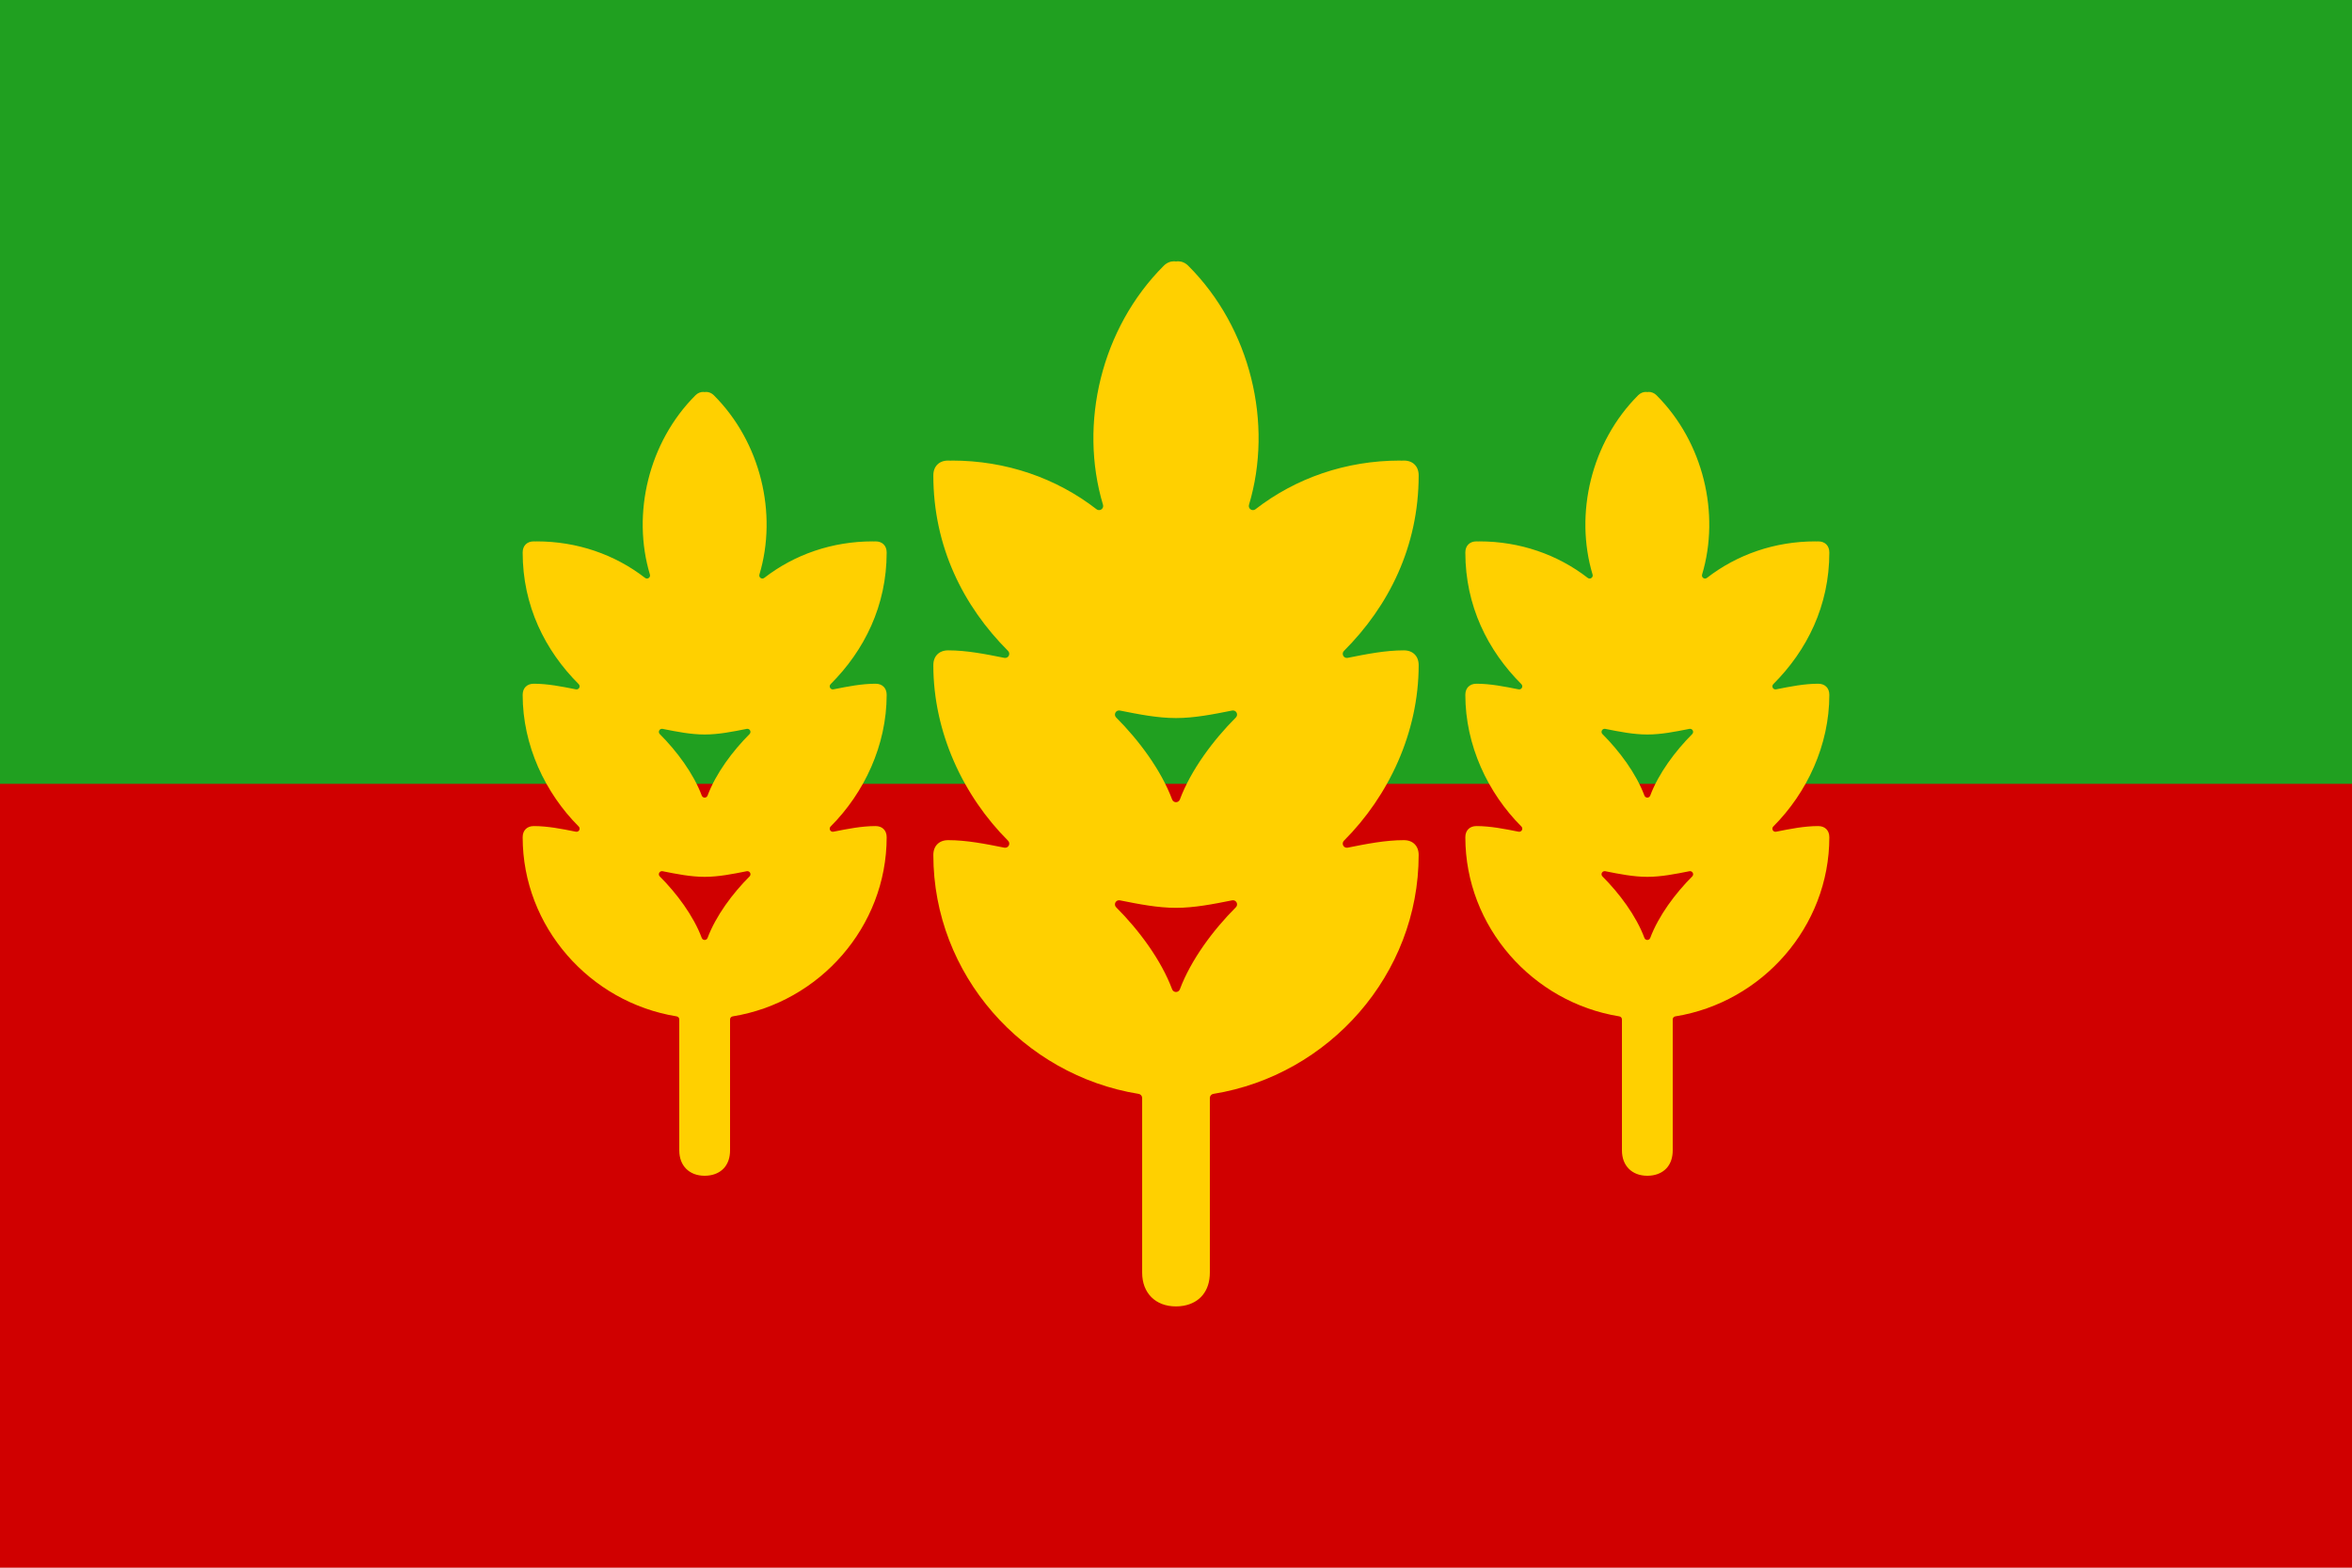
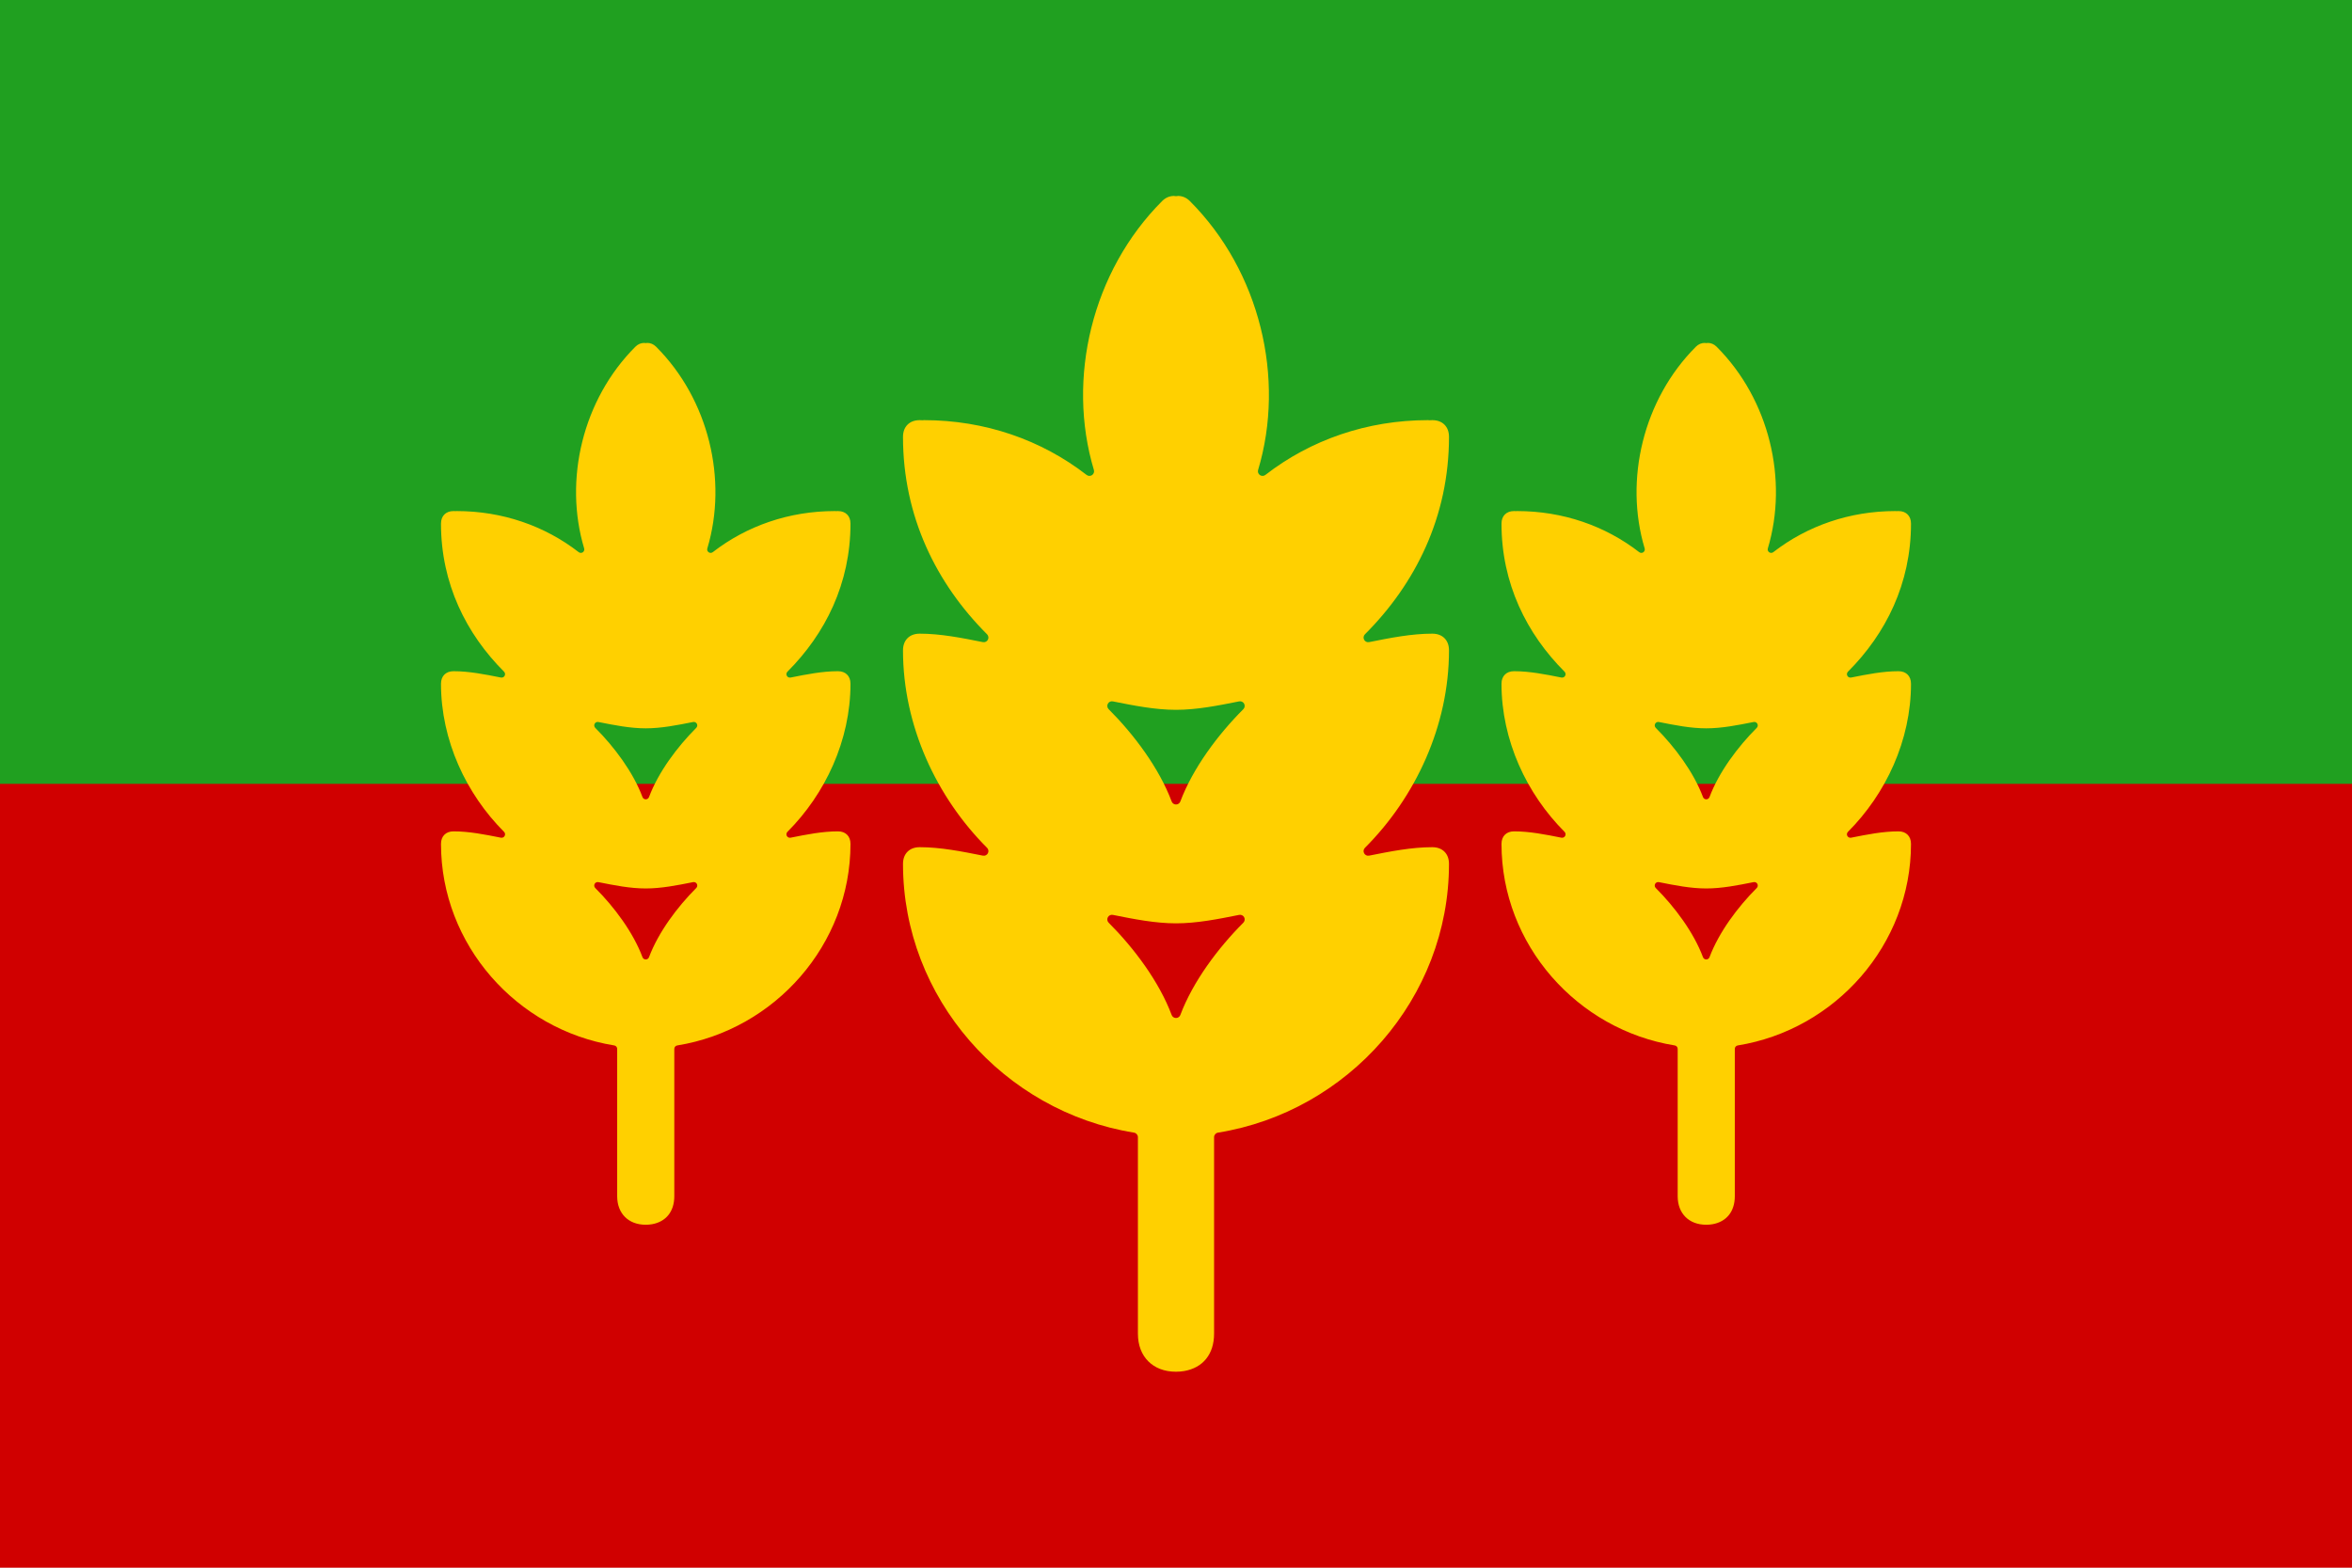
<svg xmlns="http://www.w3.org/2000/svg" xml:space="preserve" id="svg1" width="4608" height="3072" version="1.1" viewBox="0 0 1219.2 812.8">
  <defs id="defs1">
    <style id="style1">.cls-1{fill:#0283c0}.cls-2{fill:#fff}.cls-3{fill:#ef483f}</style>
  </defs>
  <path id="rect1" d="M 0 0 L 0 812.8 L 1219.2 812.8 L 1219.2 0 L 0 0 z" style="fill:#d00000;fill-rule:evenodd;stroke:none;stroke-width:8.467;stroke-linecap:round;stroke-linejoin:round;fill-opacity:1" />
  <path id="path1" d="M 1219.2,0 V 406.4 H 0 V 0 Z" style="fill:#20a020;fill-opacity:1;fill-rule:evenodd;stroke:none;stroke-width:8.467;stroke-linecap:round;stroke-linejoin:round" />
-   <path id="path3" d="M 608.623 137.584 C 606.747 137.584 604.863 138.314 603.285 139.893 C 571.139 172.039 559.526 221.082 572.06 262.867 A 2.117 2.117 0 0 1 568.736 265.149 C 548.013 249.075 522.141 240.097 494.393 240.097 C 494.332 240.097 494.141 240.131 493.707 240.147 A 2.117 2.117 0 0 1 493.611 240.149 C 493.062 240.144 492.678 240.097 492.439 240.097 C 489.981 240.097 488.139 240.883 486.858 242.164 C 485.577 243.445 484.793 245.288 484.793 247.746 C 484.793 284.253 500.127 314.924 523.226 338.023 A 2.117 2.117 0 0 1 521.314 341.596 C 511.551 339.643 501.92 337.732 492.439 337.732 C 489.981 337.732 488.139 338.516 486.858 339.797 C 485.577 341.077 484.793 342.92 484.793 345.379 C 484.793 379.899 500.169 412.6 523.226 435.658 A 2.117 2.117 0 0 1 521.314 439.231 C 511.551 437.278 501.92 435.365 492.439 435.365 C 489.981 435.365 488.139 436.15 486.858 437.431 C 485.577 438.712 484.793 440.555 484.793 443.014 C 484.793 504.44 530.89 556.295 590.41 565.895 A 2.117 2.117 0 0 1 592.189 567.984 L 592.189 657.807 C 592.189 663.195 593.95 667.477 596.94 670.467 C 599.929 673.456 604.212 675.217 609.599 675.217 C 610.946 675.217 612.226 675.104 613.433 674.891 C 621.883 673.394 627.01 667.235 627.01 657.807 L 627.01 567.984 A 2.117 2.117 0 0 1 628.789 565.895 C 688.309 556.295 734.406 504.44 734.406 443.014 C 734.406 440.555 733.623 438.712 732.342 437.431 C 731.061 436.15 729.218 435.365 726.76 435.365 C 717.279 435.365 707.648 437.278 697.885 439.231 A 2.117 2.117 0 0 1 695.973 435.658 C 719.03 412.6 734.406 379.899 734.406 345.379 C 734.406 342.92 733.623 341.077 732.342 339.797 C 731.061 338.516 729.218 337.732 726.76 337.732 C 717.279 337.732 707.648 339.643 697.885 341.596 A 2.117 2.117 0 0 1 695.973 338.023 C 719.072 314.924 734.406 284.253 734.406 247.746 C 734.406 245.288 733.623 243.445 732.342 242.164 C 731.061 240.883 729.218 240.097 726.76 240.097 C 726.521 240.097 726.137 240.144 725.588 240.149 A 2.117 2.117 0 0 1 725.494 240.147 C 725.06 240.131 724.869 240.097 724.808 240.097 C 697.06 240.097 671.187 249.075 650.463 265.149 A 2.117 2.117 0 0 1 647.139 262.867 C 659.673 221.082 648.06 172.039 615.914 139.893 C 614.336 138.314 612.452 137.584 610.576 137.584 C 610.522 137.584 610.273 137.621 609.826 137.669 A 2.117 2.117 0 0 1 609.373 137.669 C 608.927 137.621 608.677 137.584 608.623 137.584 z M 366.451 204.788 C 365.044 204.788 363.631 205.336 362.448 206.52 C 338.338 230.63 329.629 267.412 339.029 298.751 A 1.588 1.588 0 0 1 336.536 300.462 C 320.993 288.406 301.59 281.673 280.778 281.673 C 280.733 281.673 280.59 281.699 280.264 281.71 A 1.588 1.588 0 0 1 280.192 281.711 C 279.78 281.707 279.493 281.673 279.314 281.673 C 277.47 281.673 276.088 282.262 275.127 283.223 C 274.166 284.184 273.579 285.565 273.579 287.409 C 273.579 314.789 285.079 337.793 302.404 355.117 A 1.588 1.588 0 0 1 300.97 357.796 C 293.647 356.332 286.424 354.899 279.314 354.899 C 277.47 354.899 276.088 355.487 275.127 356.447 C 274.167 357.408 273.579 358.79 273.579 360.634 C 273.579 386.524 285.11 411.05 302.404 428.343 A 1.588 1.588 0 0 1 300.97 431.023 C 293.647 429.558 286.424 428.123 279.314 428.123 C 277.47 428.123 276.088 428.713 275.127 429.673 C 274.166 430.634 273.579 432.016 273.579 433.86 C 273.579 479.93 308.152 518.821 352.791 526.021 A 1.588 1.588 0 0 1 354.126 527.588 L 354.126 594.955 C 354.126 598.996 355.446 602.207 357.688 604.45 C 359.931 606.692 363.143 608.012 367.184 608.012 C 368.194 608.012 369.154 607.928 370.059 607.768 C 376.396 606.645 380.241 602.026 380.241 594.955 L 380.241 527.588 A 1.588 1.588 0 0 1 381.576 526.021 C 426.216 518.821 460.789 479.93 460.789 433.86 C 460.789 432.016 460.201 430.634 459.241 429.673 C 458.28 428.713 456.898 428.123 455.054 428.123 C 447.943 428.123 440.72 429.558 433.398 431.023 A 1.588 1.588 0 0 1 431.964 428.343 C 449.257 411.05 460.789 386.524 460.789 360.634 C 460.789 358.79 460.201 357.408 459.241 356.447 C 458.28 355.487 456.898 354.899 455.054 354.899 C 447.943 354.899 440.72 356.332 433.398 357.796 A 1.588 1.588 0 0 1 431.964 355.117 C 449.288 337.793 460.789 314.789 460.789 287.409 C 460.789 285.565 460.201 284.184 459.241 283.223 C 458.28 282.262 456.898 281.673 455.054 281.673 C 454.875 281.673 454.587 281.708 454.175 281.711 A 1.588 1.588 0 0 1 454.105 281.71 C 453.779 281.699 453.636 281.673 453.59 281.673 C 432.779 281.673 413.374 288.406 397.831 300.462 A 1.588 1.588 0 0 1 395.338 298.751 C 404.739 267.412 396.029 230.63 371.919 206.52 C 370.735 205.336 369.323 204.788 367.916 204.788 C 367.875 204.788 367.689 204.816 367.354 204.853 A 1.588 1.588 0 0 1 367.014 204.853 C 366.679 204.816 366.492 204.788 366.451 204.788 z M 851.283 204.788 C 849.875 204.788 848.463 205.336 847.279 206.52 C 823.17 230.63 814.461 267.412 823.861 298.751 A 1.588 1.588 0 0 1 821.368 300.462 C 805.825 288.406 786.421 281.673 765.61 281.673 C 765.565 281.673 765.421 281.699 765.095 281.71 A 1.588 1.588 0 0 1 765.024 281.711 C 764.612 281.707 764.324 281.673 764.145 281.673 C 762.301 281.673 760.92 282.262 759.959 283.223 C 758.998 284.184 758.41 285.565 758.41 287.409 C 758.41 314.789 769.911 337.793 787.235 355.117 A 1.588 1.588 0 0 1 785.801 357.796 C 778.479 356.332 771.256 354.899 764.145 354.899 C 762.301 354.899 760.92 355.487 759.959 356.447 C 758.998 357.408 758.41 358.79 758.41 360.634 C 758.41 386.524 769.942 411.05 787.235 428.343 A 1.588 1.588 0 0 1 785.801 431.023 C 778.479 429.558 771.256 428.123 764.145 428.123 C 762.301 428.123 760.92 428.713 759.959 429.673 C 758.998 430.634 758.41 432.016 758.41 433.86 C 758.41 479.93 792.984 518.821 837.623 526.021 A 1.588 1.588 0 0 1 838.958 527.588 L 838.958 594.955 C 838.958 598.996 840.278 602.207 842.52 604.45 C 844.762 606.692 847.975 608.012 852.015 608.012 C 853.025 608.012 853.985 607.928 854.891 607.768 C 861.228 606.645 865.073 602.026 865.073 594.955 L 865.073 527.588 A 1.588 1.588 0 0 1 866.408 526.021 C 911.047 518.821 945.621 479.93 945.621 433.86 C 945.621 432.016 945.033 430.634 944.072 429.673 C 943.112 428.713 941.729 428.123 939.885 428.123 C 932.775 428.123 925.552 429.558 918.229 431.023 A 1.588 1.588 0 0 1 916.795 428.343 C 934.089 411.05 945.621 386.524 945.621 360.634 C 945.621 358.79 945.033 357.408 944.072 356.447 C 943.112 355.487 941.729 354.899 939.885 354.899 C 932.775 354.899 925.552 356.332 918.229 357.796 A 1.588 1.588 0 0 1 916.795 355.117 C 934.12 337.793 945.621 314.789 945.621 287.409 C 945.621 285.565 945.033 284.184 944.072 283.223 C 943.112 282.262 941.729 281.673 939.885 281.673 C 939.706 281.673 939.419 281.708 939.007 281.711 A 1.588 1.588 0 0 1 938.936 281.71 C 938.61 281.699 938.467 281.673 938.422 281.673 C 917.611 281.673 898.206 288.406 882.663 300.462 A 1.588 1.588 0 0 1 880.17 298.751 C 889.57 267.412 880.861 230.63 856.751 206.52 C 855.567 205.336 854.155 204.788 852.748 204.788 C 852.707 204.788 852.52 204.816 852.186 204.853 A 1.588 1.588 0 0 1 851.846 204.853 C 851.511 204.816 851.323 204.788 851.283 204.788 z M 580.725 368.688 C 590.488 370.64 600.118 372.553 609.599 372.553 C 619.08 372.553 628.711 370.64 638.474 368.688 A 2.117 2.117 0 0 1 640.387 372.26 C 637.499 375.147 634.609 378.278 631.811 381.588 C 629.012 384.898 626.306 388.388 623.783 391.992 C 621.26 395.597 618.921 399.316 616.857 403.084 C 615.826 404.968 614.861 406.864 613.978 408.764 C 613.096 410.664 612.294 412.566 611.582 414.464 A 2.117 2.117 0 0 1 607.617 414.464 C 606.193 410.668 604.407 406.852 602.344 403.084 C 600.28 399.316 597.941 395.597 595.418 391.992 C 590.372 384.783 584.587 378.035 578.813 372.26 A 2.117 2.117 0 0 1 580.725 368.688 z M 345.528 378.116 C 352.85 379.581 360.073 381.015 367.184 381.015 C 374.295 381.015 381.517 379.581 388.84 378.116 A 1.588 1.588 0 0 1 390.274 380.795 C 388.108 382.961 385.94 385.309 383.842 387.791 C 381.743 390.274 379.713 392.891 377.821 395.594 C 375.929 398.298 374.174 401.088 372.627 403.913 C 371.853 405.326 371.13 406.748 370.468 408.173 C 369.806 409.598 369.204 411.025 368.67 412.449 A 1.588 1.588 0 0 1 365.697 412.449 C 364.629 409.601 363.289 406.739 361.742 403.913 C 360.194 401.088 358.44 398.298 356.547 395.594 C 352.763 390.188 348.425 385.126 344.094 380.795 A 1.588 1.588 0 0 1 345.528 378.116 z M 830.359 378.116 C 837.681 379.581 844.905 381.015 852.015 381.015 C 859.126 381.015 866.349 379.581 873.671 378.116 A 1.588 1.588 0 0 1 875.105 380.795 C 872.94 382.961 870.772 385.309 868.673 387.791 C 866.574 390.274 864.545 392.891 862.653 395.594 C 860.761 398.298 859.006 401.088 857.458 403.913 C 856.685 405.326 855.962 406.748 855.299 408.173 C 854.637 409.598 854.036 411.025 853.502 412.449 A 1.588 1.588 0 0 1 850.528 412.449 C 849.461 409.601 848.121 406.739 846.573 403.913 C 845.026 401.088 843.271 398.298 841.379 395.594 C 837.594 390.188 833.256 385.126 828.925 380.795 A 1.588 1.588 0 0 1 830.359 378.116 z M 345.528 451.342 C 352.85 452.807 360.073 454.24 367.184 454.24 C 374.294 454.24 381.517 452.807 388.84 451.342 A 1.588 1.588 0 0 1 390.274 454.021 C 388.108 456.187 385.94 458.535 383.842 461.017 C 381.743 463.5 379.713 466.116 377.821 468.819 C 375.929 471.522 374.174 474.314 372.627 477.14 C 371.853 478.553 371.13 479.974 370.468 481.399 C 369.806 482.824 369.204 484.251 368.67 485.675 A 1.588 1.588 0 0 1 365.697 485.675 C 364.629 482.827 363.289 479.966 361.742 477.14 C 360.194 474.314 358.44 471.522 356.547 468.819 C 352.763 463.413 348.425 458.352 344.094 454.021 A 1.588 1.588 0 0 1 345.528 451.342 z M 830.359 451.342 C 837.681 452.807 844.905 454.24 852.015 454.24 C 859.126 454.24 866.349 452.807 873.671 451.342 A 1.588 1.588 0 0 1 875.105 454.021 C 872.94 456.187 870.772 458.535 868.673 461.017 C 866.574 463.5 864.545 466.116 862.653 468.819 C 860.761 471.522 859.006 474.314 857.458 477.14 C 856.685 478.553 855.962 479.974 855.299 481.399 C 854.637 482.824 854.036 484.251 853.502 485.675 A 1.588 1.588 0 0 1 850.528 485.675 C 849.461 482.827 848.121 479.966 846.573 477.14 C 845.026 474.314 843.271 471.522 841.379 468.819 C 837.594 463.413 833.256 458.352 828.925 454.021 A 1.588 1.588 0 0 1 830.359 451.342 z M 580.725 466.323 C 590.488 468.275 600.118 470.186 609.599 470.186 C 619.08 470.186 628.711 468.275 638.474 466.323 A 2.117 2.117 0 0 1 640.387 469.894 C 637.5 472.782 634.609 475.912 631.811 479.222 C 629.012 482.532 626.306 486.021 623.783 489.625 C 621.26 493.229 618.921 496.951 616.857 500.719 C 615.826 502.603 614.861 504.499 613.978 506.398 C 613.096 508.298 612.294 510.201 611.582 512.099 A 2.117 2.117 0 0 1 607.617 512.099 C 606.193 508.303 604.407 504.487 602.344 500.719 C 600.28 496.951 597.941 493.229 595.418 489.625 C 590.372 482.416 584.587 475.669 578.813 469.894 A 2.117 2.117 0 0 1 580.725 466.323 z" style="color:#000;fill:#ffd000;stroke-width:.992;stroke-linecap:round;stroke-linejoin:round;-inkscape-stroke:none" transform="matrix(1.007875,0,0,1.007875,-4.800353,-3.200612)" />
+   <path id="path3" d="m 608.492,101.6 c -2.128,0 -4.263,0.828 -6.053,2.618 -36.449,36.449 -49.616,92.058 -35.404,139.435 a 2.4,2.4 0 0 1 -3.769,2.587 c -23.498,-18.226 -52.833,-28.405 -84.295,-28.405 -0.069,0 -0.285,0.038 -0.778,0.056 a 2.4,2.4 0 0 1 -0.108,0.003 c -0.623,-0.005 -1.058,-0.058 -1.329,-0.058 -2.788,0 -4.876,0.891 -6.329,2.343 -1.452,1.453 -2.341,3.542 -2.341,6.329 0,41.393 17.386,76.17 43.578,102.361 a 2.4,2.4 0 0 1 -2.168,4.051 c -11.07,-2.214 -21.99,-4.381 -32.74,-4.381 -2.788,0 -4.876,0.888 -6.329,2.341 -1.452,1.452 -2.341,3.542 -2.341,6.329 0,39.142 17.433,76.22 43.578,102.364 a 2.4,2.4 0 0 1 -2.168,4.051 c -11.07,-2.214 -21.99,-4.383 -32.74,-4.383 -2.788,0 -4.876,0.89 -6.329,2.343 -1.452,1.453 -2.341,3.542 -2.341,6.329 0,69.649 52.268,128.445 119.754,139.33 a 2.4,2.4 0 0 1 2.017,2.37 v 101.846 c 0,6.109 1.997,10.965 5.386,14.354 3.39,3.39 8.246,5.386 14.354,5.386 1.527,0 2.979,-0.127 4.347,-0.37 9.581,-1.697 15.394,-8.68 15.394,-19.37 V 589.613 a 2.4,2.4 0 0 1 2.017,-2.37 c 67.487,-10.885 119.755,-69.68 119.755,-139.33 0,-2.788 -0.888,-4.877 -2.341,-6.329 -1.452,-1.453 -3.542,-2.343 -6.329,-2.343 -10.75,0 -21.67,2.169 -32.74,4.383 a 2.4,2.4 0 0 1 -2.168,-4.051 c 26.144,-26.144 43.578,-63.222 43.578,-102.364 0,-2.788 -0.888,-4.877 -2.341,-6.329 -1.452,-1.452 -3.542,-2.341 -6.329,-2.341 -10.75,0 -21.67,2.167 -32.74,4.381 a 2.4,2.4 0 0 1 -2.168,-4.051 c 26.191,-26.191 43.578,-60.968 43.578,-102.361 0,-2.788 -0.888,-4.877 -2.341,-6.329 -1.452,-1.453 -3.542,-2.343 -6.329,-2.343 -0.271,0 -0.706,0.052 -1.329,0.058 a 2.4,2.4 0 0 1 -0.106,-0.003 c -0.493,-0.018 -0.709,-0.056 -0.778,-0.056 -31.463,0 -60.799,10.179 -84.297,28.405 a 2.4,2.4 0 0 1 -3.769,-2.587 c 14.212,-47.378 1.045,-102.986 -35.405,-139.435 -1.79,-1.79 -3.925,-2.618 -6.053,-2.618 -0.061,0 -0.344,0.043 -0.85,0.097 a 2.4,2.4 0 0 1 -0.514,0 c -0.506,-0.054 -0.789,-0.097 -0.851,-0.097 z m -274.589,76.2 c -1.596,0 -3.197,0.621 -4.539,1.963 -27.337,27.337 -37.212,69.043 -26.553,104.577 a 1.8,1.8 0 0 1 -2.827,1.94 c -17.623,-13.669 -39.624,-21.303 -63.221,-21.303 -0.052,0 -0.214,0.029 -0.584,0.042 a 1.8,1.8 0 0 1 -0.081,9e-4 c -0.467,-0.004 -0.793,-0.044 -0.996,-0.044 -2.091,0 -3.657,0.668 -4.747,1.757 -1.089,1.089 -1.756,2.656 -1.756,4.747 0,31.045 13.04,57.128 32.683,76.771 a 1.8,1.8 0 0 1 -1.626,3.038 c -8.303,-1.661 -16.492,-3.285 -24.555,-3.285 -2.091,0 -3.657,0.666 -4.747,1.756 -1.089,1.089 -1.756,2.656 -1.756,4.747 0,29.356 13.075,57.165 32.683,76.773 a 1.8,1.8 0 0 1 -1.626,3.038 c -8.303,-1.661 -16.492,-3.288 -24.555,-3.288 -2.091,0 -3.657,0.668 -4.747,1.757 -1.089,1.089 -1.756,2.657 -1.756,4.747 0,52.237 39.201,96.333 89.816,104.497 a 1.8,1.8 0 0 1 1.513,1.777 v 76.384 c 0,4.582 1.497,8.223 4.039,10.766 2.542,2.542 6.185,4.039 10.766,4.039 1.145,0 2.234,-0.095 3.26,-0.277 7.185,-1.273 11.545,-6.51 11.545,-14.528 v -76.384 a 1.8,1.8 0 0 1 1.513,-1.777 c 50.615,-8.164 89.816,-52.26 89.816,-104.497 0,-2.091 -0.666,-3.658 -1.756,-4.747 -1.089,-1.089 -2.657,-1.757 -4.747,-1.757 -8.063,0 -16.252,1.627 -24.555,3.288 a 1.8,1.8 0 0 1 -1.626,-3.038 c 19.608,-19.608 32.684,-47.417 32.684,-76.773 0,-2.091 -0.666,-3.658 -1.756,-4.747 -1.089,-1.089 -2.657,-1.756 -4.747,-1.756 -8.063,0 -16.252,1.625 -24.555,3.285 a 1.8,1.8 0 0 1 -1.626,-3.038 c 19.644,-19.644 32.684,-45.727 32.684,-76.771 0,-2.091 -0.666,-3.657 -1.756,-4.747 -1.089,-1.089 -2.657,-1.757 -4.747,-1.757 -0.203,0 -0.529,0.039 -0.996,0.044 a 1.8,1.8 0 0 1 -0.08,-9e-4 c -0.37,-0.013 -0.532,-0.042 -0.583,-0.042 -23.597,0 -45.6,7.634 -63.223,21.303 a 1.8,1.8 0 0 1 -2.827,-1.94 c 10.659,-35.533 0.783,-77.24 -26.554,-104.577 -1.342,-1.342 -2.944,-1.963 -4.539,-1.963 -0.046,0 -0.257,0.032 -0.637,0.073 a 1.8,1.8 0 0 1 -0.385,0 c -0.38,-0.041 -0.592,-0.073 -0.638,-0.073 z m 549.73,0 c -1.596,0 -3.197,0.621 -4.539,1.963 -27.337,27.337 -37.212,69.043 -26.553,104.577 a 1.8,1.8 0 0 1 -2.827,1.94 c -17.623,-13.669 -39.624,-21.303 -63.221,-21.303 -0.052,0 -0.214,0.029 -0.584,0.042 a 1.8,1.8 0 0 1 -0.081,9e-4 c -0.467,-0.004 -0.793,-0.044 -0.996,-0.044 -2.091,0 -3.657,0.668 -4.747,1.757 -1.089,1.089 -1.756,2.656 -1.756,4.747 0,31.045 13.04,57.128 32.683,76.771 a 1.8,1.8 0 0 1 -1.626,3.038 c -8.303,-1.661 -16.492,-3.285 -24.555,-3.285 -2.091,0 -3.657,0.666 -4.747,1.756 -1.089,1.089 -1.756,2.656 -1.756,4.747 0,29.356 13.075,57.165 32.683,76.773 a 1.8,1.8 0 0 1 -1.626,3.038 c -8.303,-1.661 -16.492,-3.288 -24.555,-3.288 -2.091,0 -3.657,0.668 -4.747,1.757 -1.089,1.089 -1.756,2.657 -1.756,4.747 0,52.237 39.201,96.333 89.816,104.497 a 1.8,1.8 0 0 1 1.513,1.777 v 76.384 c 0,4.582 1.497,8.223 4.039,10.766 2.542,2.542 6.185,4.039 10.766,4.039 1.145,0 2.234,-0.095 3.26,-0.277 7.186,-1.273 11.545,-6.51 11.545,-14.528 v -76.384 a 1.8,1.8 0 0 1 1.513,-1.777 C 951.398,533.869 990.6,489.772 990.6,437.535 c 0,-2.091 -0.667,-3.658 -1.756,-4.747 -1.089,-1.089 -2.657,-1.757 -4.747,-1.757 -8.063,0 -16.252,1.627 -24.555,3.288 A 1.8,1.8 0 0 1 957.916,431.28 C 977.524,411.672 990.6,383.863 990.6,354.507 c 0,-2.091 -0.667,-3.658 -1.756,-4.747 -1.089,-1.089 -2.657,-1.756 -4.747,-1.756 -8.063,0 -16.252,1.625 -24.555,3.285 a 1.8,1.8 0 0 1 -1.626,-3.038 c 19.644,-19.644 32.684,-45.727 32.684,-76.771 0,-2.091 -0.667,-3.657 -1.756,-4.747 -1.089,-1.089 -2.657,-1.757 -4.747,-1.757 -0.203,0 -0.529,0.039 -0.996,0.044 a 1.8,1.8 0 0 1 -0.08,-9e-4 c -0.37,-0.013 -0.532,-0.042 -0.583,-0.042 -23.597,0 -45.6,7.634 -63.223,21.303 a 1.8,1.8 0 0 1 -2.827,-1.94 c 10.659,-35.533 0.783,-77.24 -26.554,-104.577 -1.342,-1.342 -2.944,-1.963 -4.539,-1.963 -0.046,0 -0.257,0.032 -0.637,0.073 a 1.8,1.8 0 0 1 -0.385,0 c -0.38,-0.041 -0.592,-0.073 -0.638,-0.073 z M 576.86,363.639 c 11.07,2.214 21.99,4.383 32.74,4.383 10.75,0 21.67,-2.169 32.74,-4.383 a 2.4,2.4 0 0 1 2.168,4.05 c -3.274,3.274 -6.551,6.824 -9.724,10.577 -3.173,3.753 -6.241,7.71 -9.102,11.797 -2.861,4.087 -5.513,8.304 -7.853,12.577 -1.17,2.136 -2.263,4.286 -3.264,6.44 -1.001,2.154 -1.91,4.311 -2.717,6.464 a 2.4,2.4 0 0 1 -4.496,0 c -1.614,-4.305 -3.64,-8.631 -5.979,-12.904 -2.34,-4.272 -4.992,-8.49 -7.853,-12.577 -5.722,-8.174 -12.28,-15.826 -18.828,-22.374 a 2.4,2.4 0 0 1 2.168,-4.05 z m -266.68,10.691 c 8.303,1.661 16.492,3.287 24.555,3.287 8.063,0 16.252,-1.626 24.555,-3.287 a 1.8,1.8 0 0 1 1.626,3.038 c -2.456,2.455 -4.913,5.118 -7.293,7.933 -2.38,2.815 -4.681,5.783 -6.826,8.848 -2.146,3.065 -4.135,6.228 -5.89,9.433 -0.877,1.602 -1.697,3.214 -2.448,4.83 -0.751,1.616 -1.433,3.234 -2.038,4.848 a 1.8,1.8 0 0 1 -3.371,0 c -1.211,-3.229 -2.73,-6.474 -4.485,-9.678 -1.755,-3.204 -3.744,-6.367 -5.89,-9.433 -4.291,-6.13 -9.21,-11.869 -14.121,-16.78 a 1.8,1.8 0 0 1 1.626,-3.038 z m 549.73,0 c 8.303,1.661 16.493,3.287 24.555,3.287 8.063,0 16.252,-1.626 24.555,-3.287 a 1.8,1.8 0 0 1 1.626,3.038 c -2.456,2.455 -4.913,5.118 -7.293,7.933 -2.38,2.815 -4.681,5.783 -6.826,8.848 -2.146,3.065 -4.135,6.228 -5.89,9.433 -0.877,1.602 -1.697,3.214 -2.448,4.83 -0.751,1.616 -1.433,3.234 -2.038,4.848 a 1.8,1.8 0 0 1 -3.371,0 c -1.211,-3.229 -2.73,-6.474 -4.485,-9.678 -1.755,-3.204 -3.744,-6.367 -5.89,-9.433 -4.291,-6.13 -9.21,-11.869 -14.121,-16.78 a 1.8,1.8 0 0 1 1.625,-3.038 z m -549.73,83.028 c 8.303,1.661 16.492,3.285 24.555,3.285 8.063,0 16.252,-1.625 24.555,-3.285 a 1.8,1.8 0 0 1 1.626,3.038 c -2.455,2.455 -4.913,5.118 -7.293,7.933 -2.38,2.815 -4.681,5.781 -6.826,8.846 -2.146,3.065 -4.135,6.23 -5.89,9.434 -0.877,1.602 -1.697,3.214 -2.448,4.83 -0.751,1.615 -1.433,3.233 -2.038,4.848 a 1.8,1.8 0 0 1 -3.371,0 c -1.211,-3.229 -2.73,-6.474 -4.485,-9.678 -1.755,-3.204 -3.744,-6.369 -5.89,-9.434 -4.291,-6.13 -9.21,-11.868 -14.121,-16.779 a 1.8,1.8 0 0 1 1.626,-3.038 z m 549.73,0 c 8.303,1.661 16.493,3.285 24.555,3.285 8.063,0 16.252,-1.625 24.555,-3.285 a 1.8,1.8 0 0 1 1.626,3.038 c -2.455,2.455 -4.913,5.118 -7.293,7.933 -2.38,2.815 -4.681,5.781 -6.826,8.846 -2.146,3.065 -4.135,6.23 -5.89,9.434 -0.877,1.602 -1.697,3.214 -2.448,4.83 -0.751,1.615 -1.433,3.233 -2.038,4.848 a 1.8,1.8 0 0 1 -3.371,0 c -1.211,-3.229 -2.73,-6.474 -4.485,-9.678 -1.755,-3.204 -3.744,-6.369 -5.89,-9.434 -4.291,-6.13 -9.21,-11.868 -14.121,-16.779 a 1.8,1.8 0 0 1 1.625,-3.038 z M 576.86,474.343 c 11.07,2.214 21.99,4.381 32.74,4.381 10.75,0 21.67,-2.166 32.74,-4.381 a 2.4,2.4 0 0 1 2.168,4.05 c -3.274,3.274 -6.551,6.824 -9.724,10.577 -3.173,3.753 -6.241,7.708 -9.102,11.795 -2.861,4.087 -5.513,8.306 -7.853,12.579 -1.17,2.136 -2.263,4.286 -3.264,6.44 -1.001,2.154 -1.91,4.311 -2.717,6.464 a 2.4,2.4 0 0 1 -4.496,0 c -1.614,-4.305 -3.64,-8.631 -5.979,-12.904 -2.34,-4.272 -4.992,-8.492 -7.853,-12.579 -5.722,-8.174 -12.28,-15.824 -18.828,-22.372 a 2.4,2.4 0 0 1 2.168,-4.05 z" style="color:#000;fill:#ffd000;stroke-width:1;stroke-linecap:round;stroke-linejoin:round;-inkscape-stroke:none" />
</svg>
